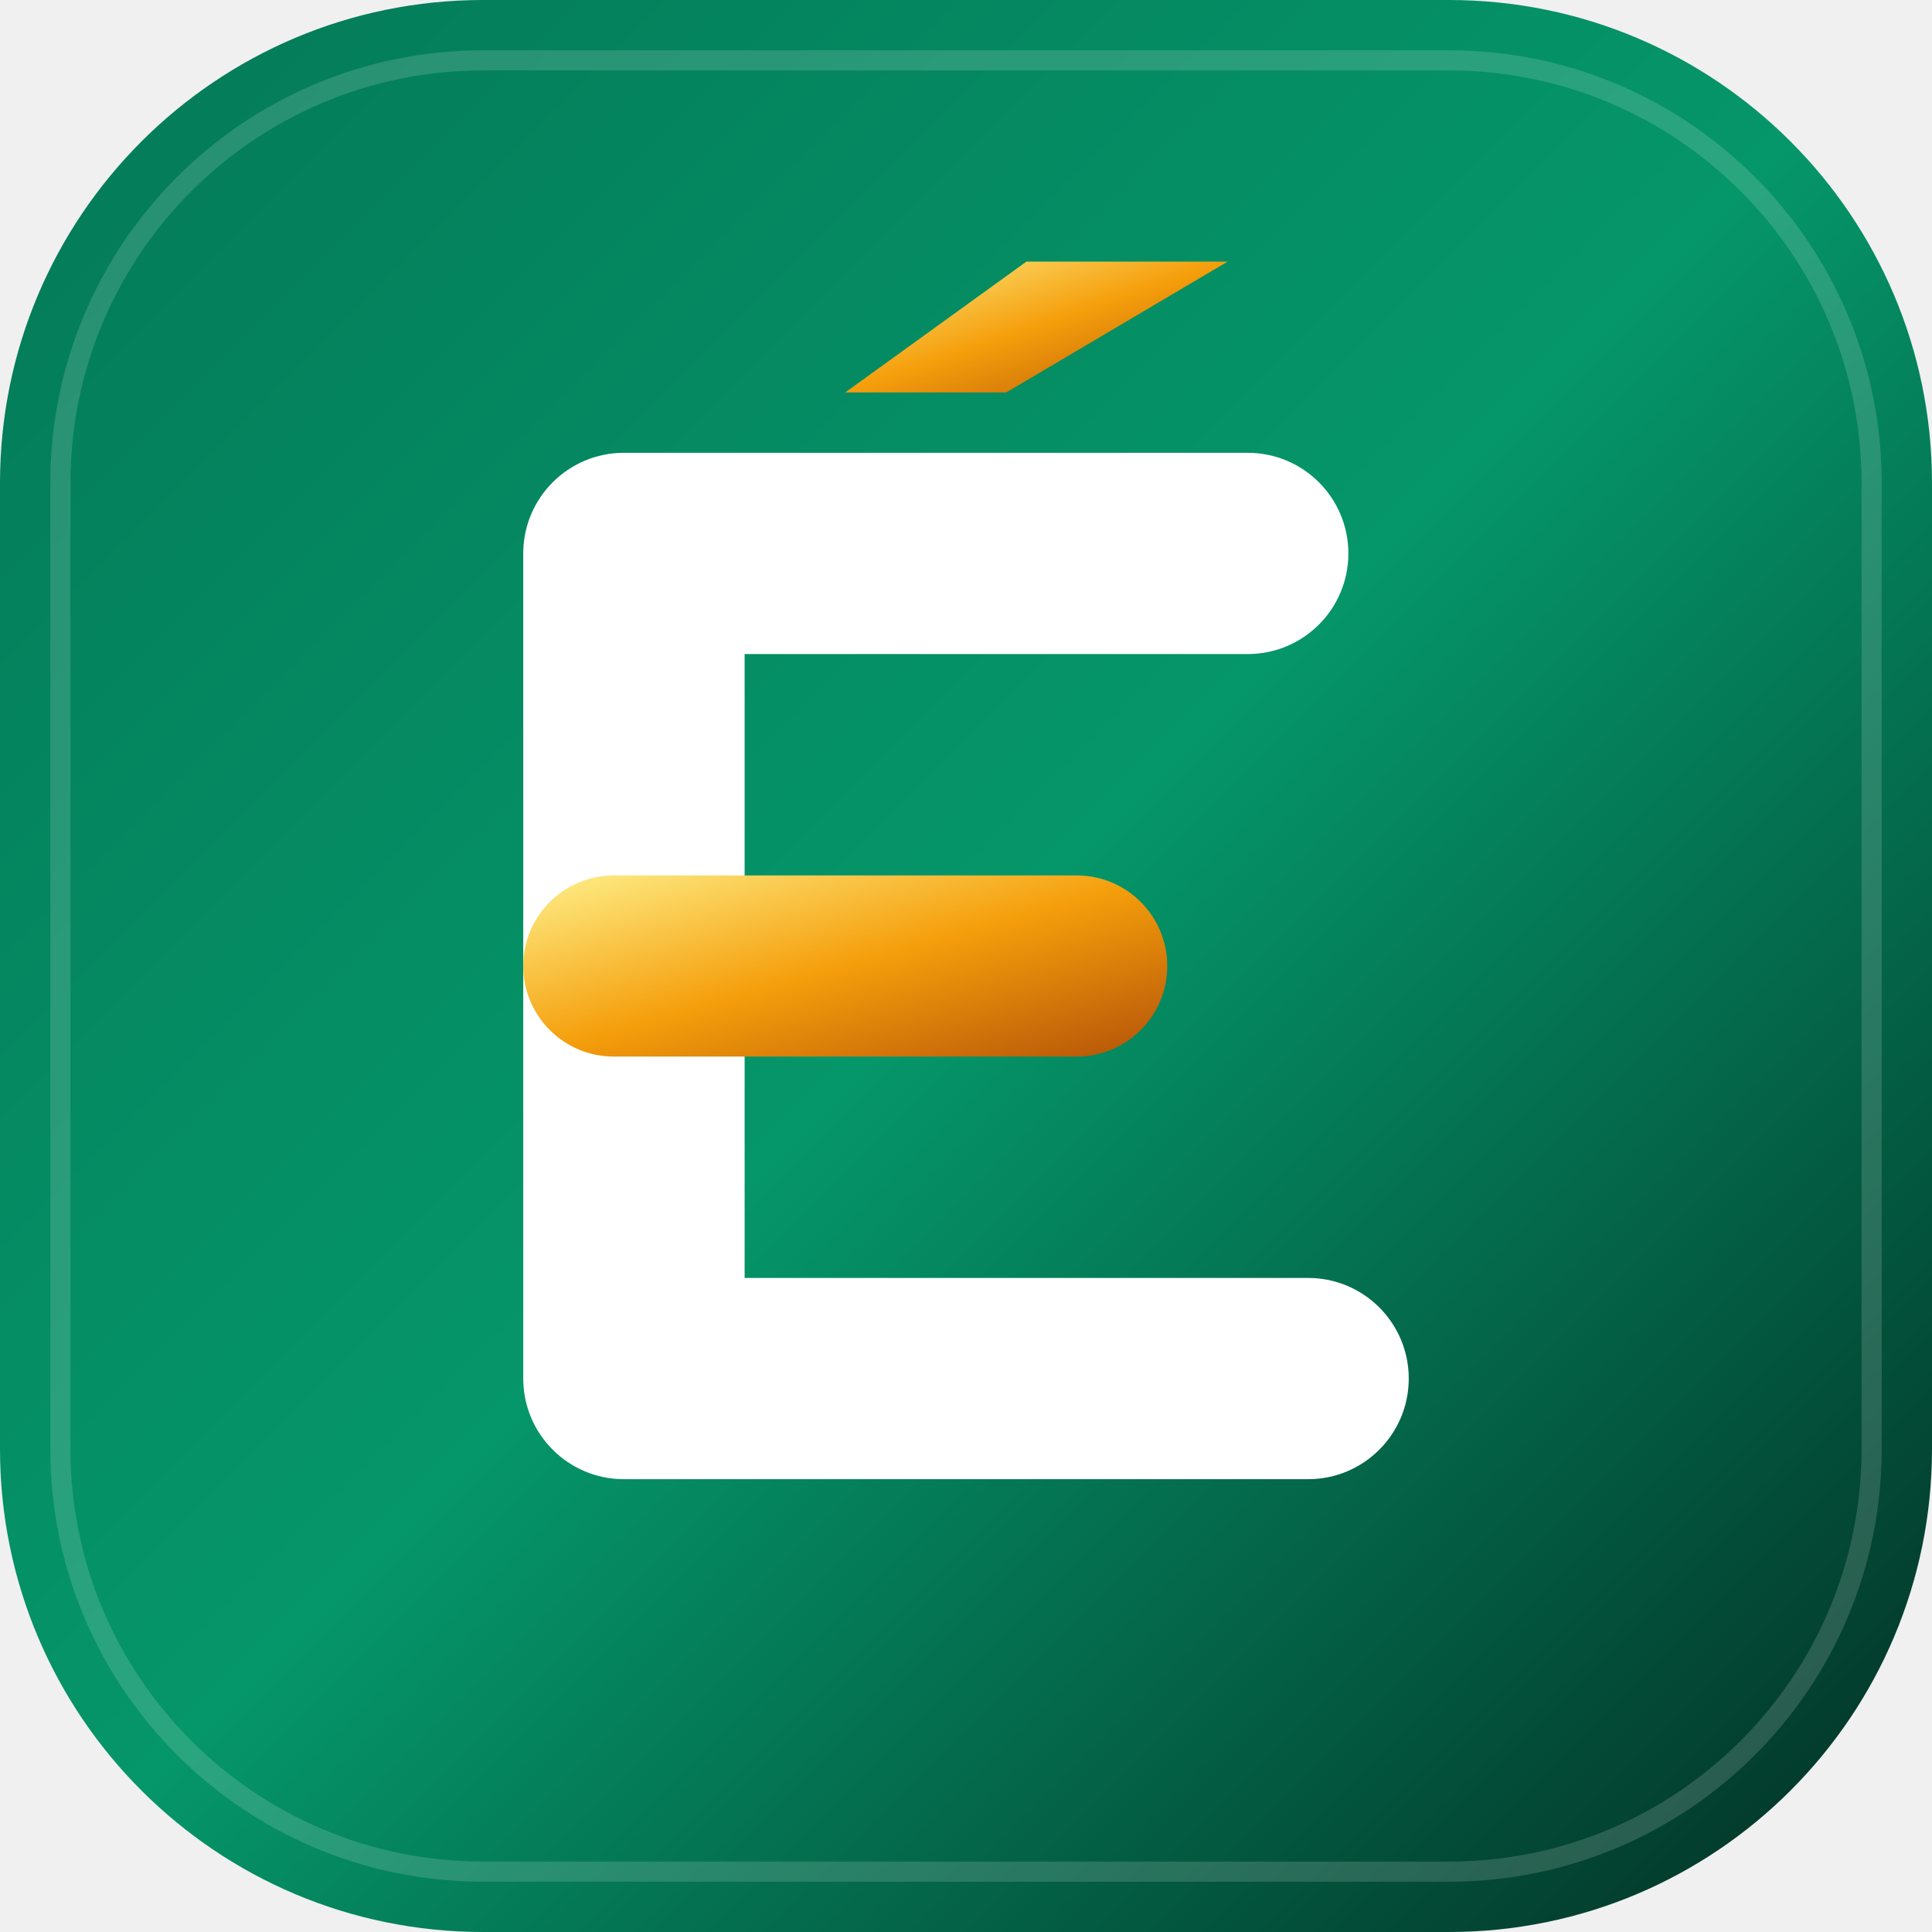
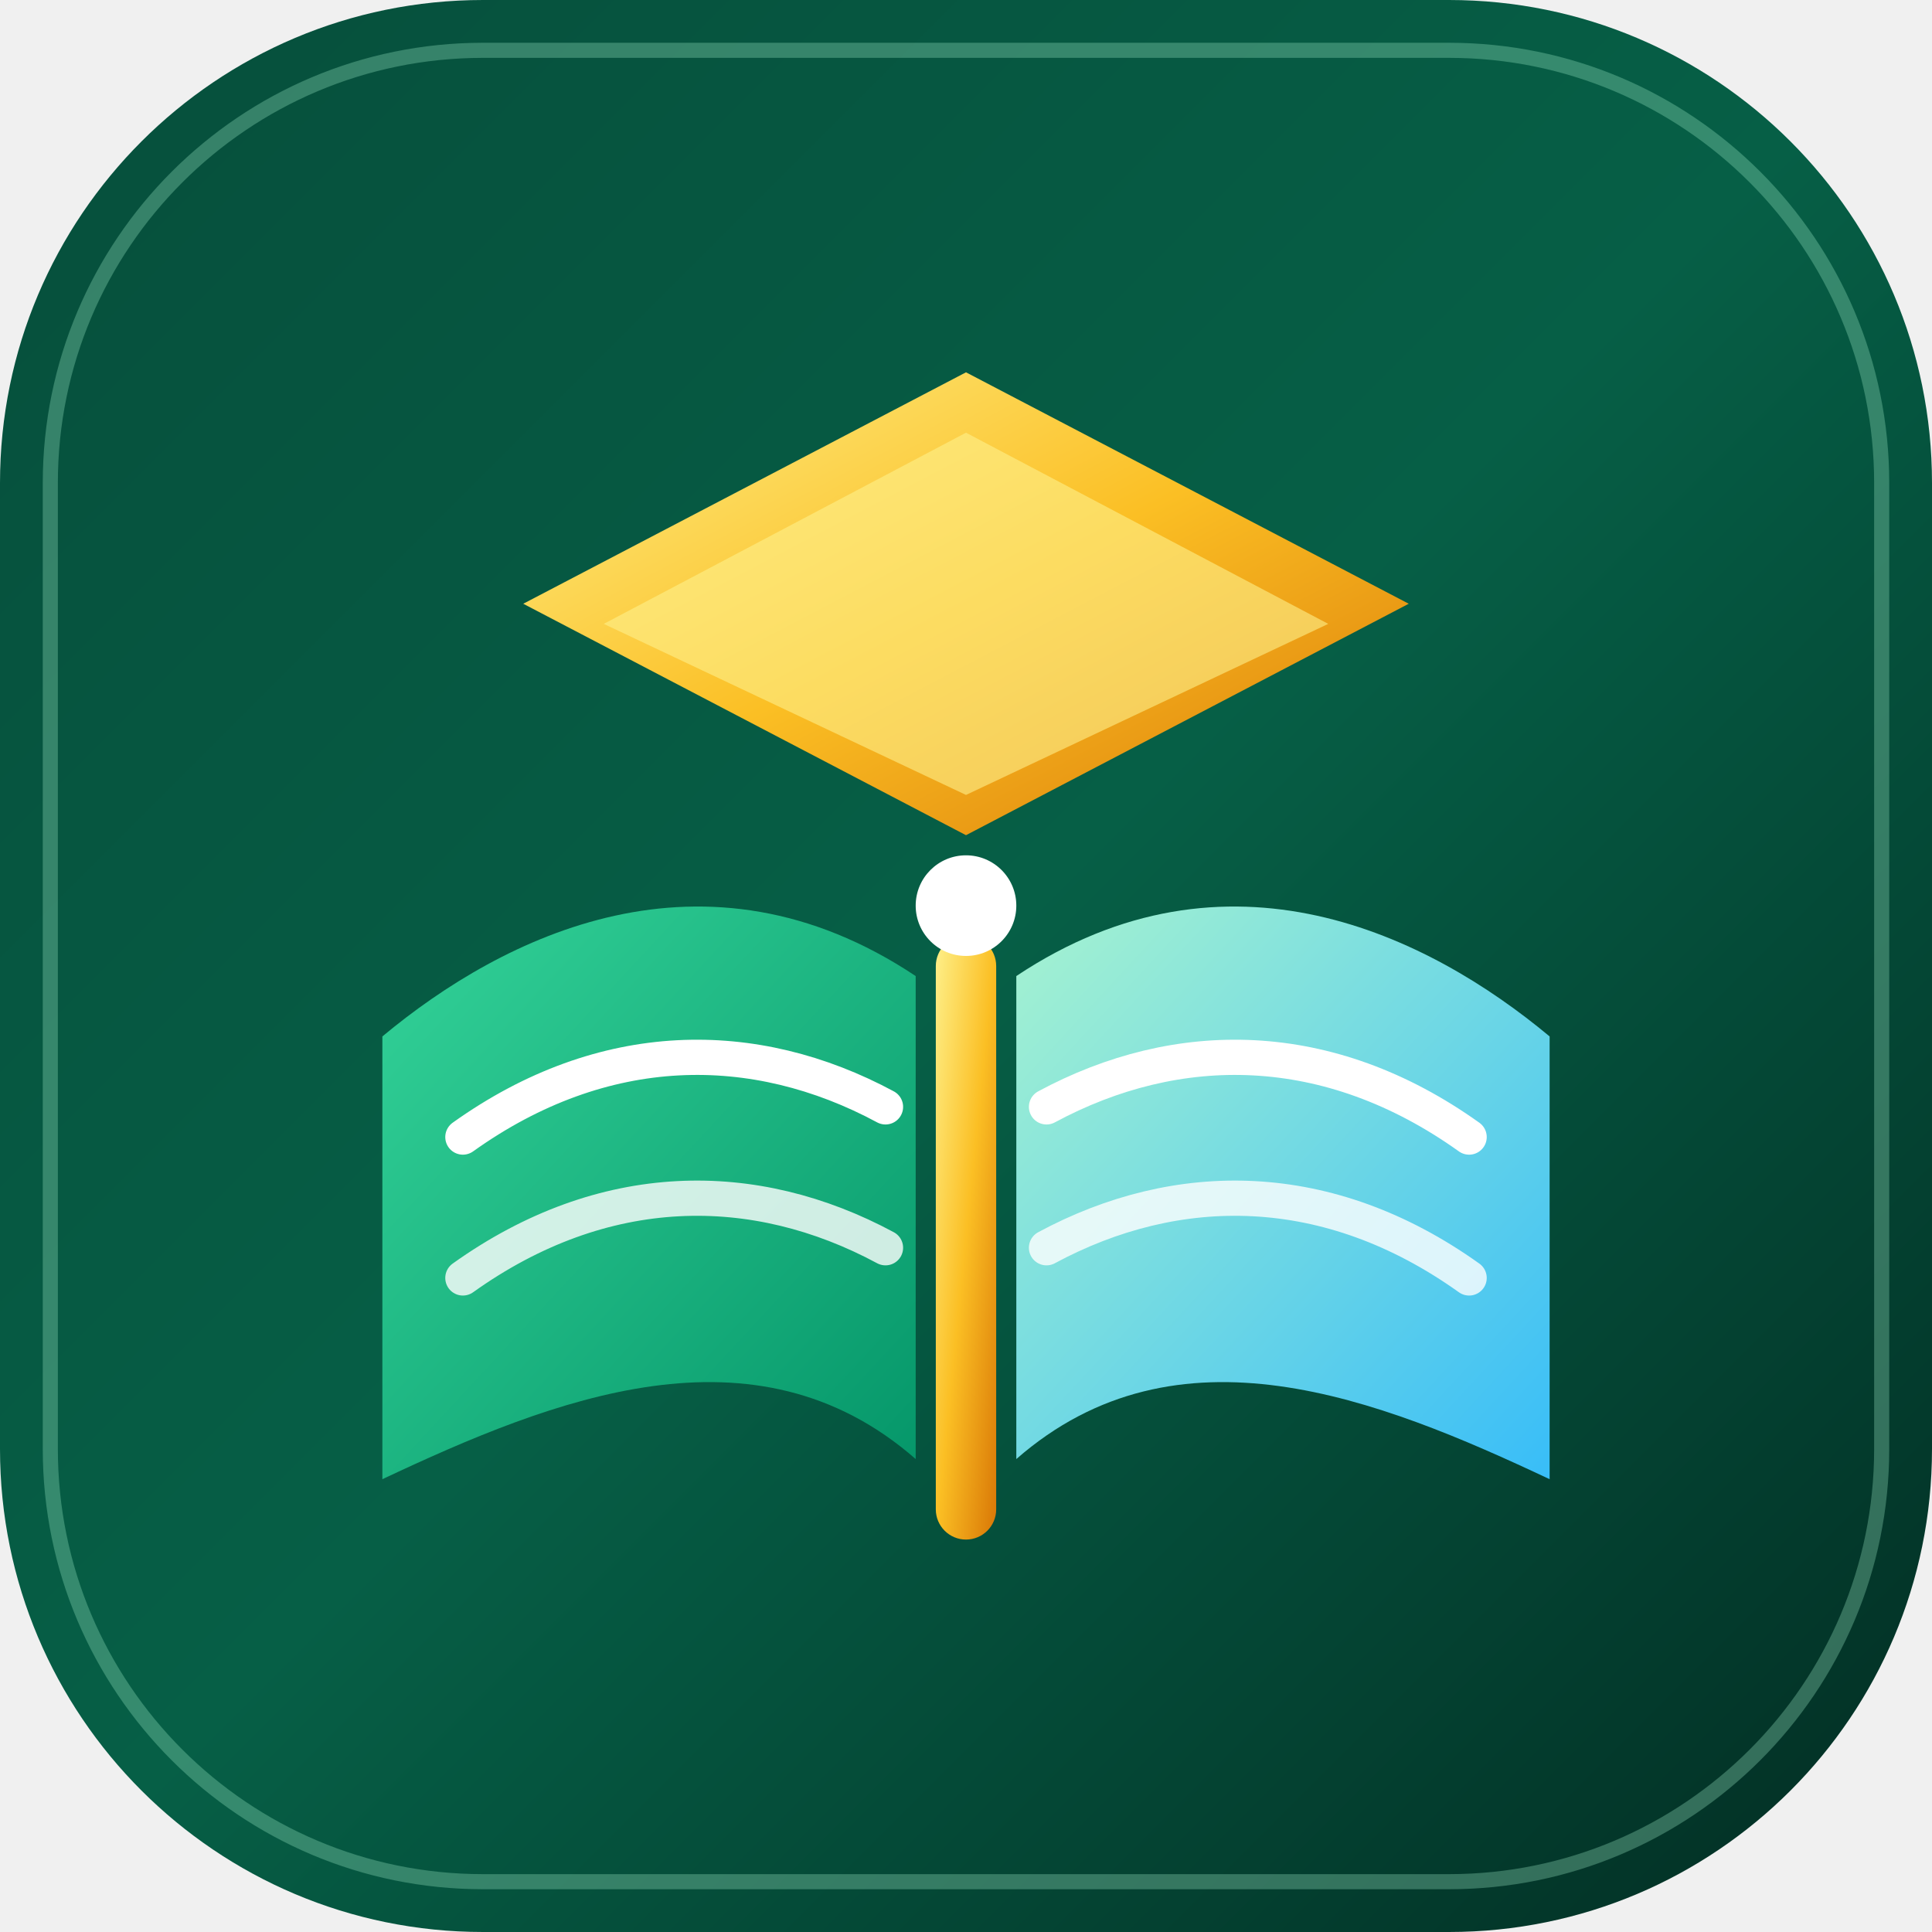
<svg xmlns="http://www.w3.org/2000/svg" viewBox="0 0 192 192" width="192" height="192">
  <defs>
-     <linearGradient id="bgGrad" x1="0%" y1="0%" x2="100%" y2="100%">
-       <stop offset="0%" stop-color="#047857" />
-       <stop offset="50%" stop-color="#059669" />
+     <linearGradient id="slBg192" x1="0%" y1="0%" x2="100%" y2="100%">
+       <stop offset="0%" stop-color="#064e3b" />
+       <stop offset="50%" stop-color="#065f46" />
      <stop offset="100%" stop-color="#022c22" />
    </linearGradient>
-     <linearGradient id="goldGrad" x1="0%" y1="0%" x2="100%" y2="100%">
+     <linearGradient id="slEmerald192" x1="0%" y1="0%" x2="100%" y2="100%">
+       <stop offset="0%" stop-color="#34d399" />
+       <stop offset="100%" stop-color="#059669" />
+     </linearGradient>
+     <linearGradient id="slGold192" x1="0%" y1="0%" x2="100%" y2="100%">
      <stop offset="0%" stop-color="#fef08a" />
-       <stop offset="50%" stop-color="#f59e0b" />
-       <stop offset="100%" stop-color="#b45309" />
+       <stop offset="50%" stop-color="#fbbf24" />
+       <stop offset="100%" stop-color="#d97706" />
+     </linearGradient>
+     <linearGradient id="slCyan192" x1="0%" y1="0%" x2="100%" y2="100%">
+       <stop offset="0%" stop-color="#a7f3d0" />
+       <stop offset="100%" stop-color="#38bdf8" />
    </linearGradient>
  </defs>
-   <rect width="192" height="192" rx="48" fill="url(#bgGrad)" />
-   <rect x="6" y="6" width="180" height="180" rx="42" fill="none" stroke="rgba(255,255,255,0.15)" stroke-width="2" />
-   <g>
-     <rect x="52" y="45" width="22" height="102" rx="11" fill="#ffffff" />
-     <rect x="52" y="45" width="82" height="20" rx="10" fill="#ffffff" />
-     <rect x="52" y="87" width="64" height="18" rx="9" fill="url(#goldGrad)" />
-     <rect x="52" y="127" width="88" height="20" rx="10" fill="#ffffff" />
-     <polygon points="102,26 122,26 100,39 84,39" fill="url(#goldGrad)" />
+   <rect width="192" height="192" rx="48" fill="url(#slBg192)" />
+   <rect x="5" y="5" width="182" height="182" rx="43" fill="none" stroke="#a7f3d0" stroke-width="1.5" stroke-opacity="0.3" />
+   <g transform="translate(0, 5)">
+     <polygon points="96,32 140,55 96,78 52,55" fill="url(#slGold192)" />
+     <polygon points="96,38 132,57 96,74 60,57" fill="#fef08a" opacity="0.6" />
+     <path d="M 91,92 C 70,78 50,88 38,98 L 38,142 C 55,134 75,126 91,140 Z" fill="url(#slEmerald192)" />
+     <path d="M 101,92 C 122,78 142,88 154,98 L 154,142 C 137,134 117,126 101,140 Z" fill="url(#slCyan192)" />
+     <path d="M 46,108 C 60,98 75,98 88,105" fill="none" stroke="#ffffff" stroke-width="3.5" stroke-linecap="round" />
+     <path d="M 46,122 C 60,112 75,112 88,119" fill="none" stroke="#ffffff" stroke-width="3.5" stroke-linecap="round" opacity="0.8" />
+     <path d="M 104,105 C 117,98 132,98 146,108" fill="none" stroke="#ffffff" stroke-width="3.5" stroke-linecap="round" />
+     <path d="M 104,119 C 117,112 132,112 146,122" fill="none" stroke="#ffffff" stroke-width="3.5" stroke-linecap="round" opacity="0.8" />
+     <rect x="93" y="88" width="6" height="60" rx="3" fill="url(#slGold192)" />
+     <circle cx="96" cy="85" r="5" fill="#ffffff" />
  </g>
</svg>
